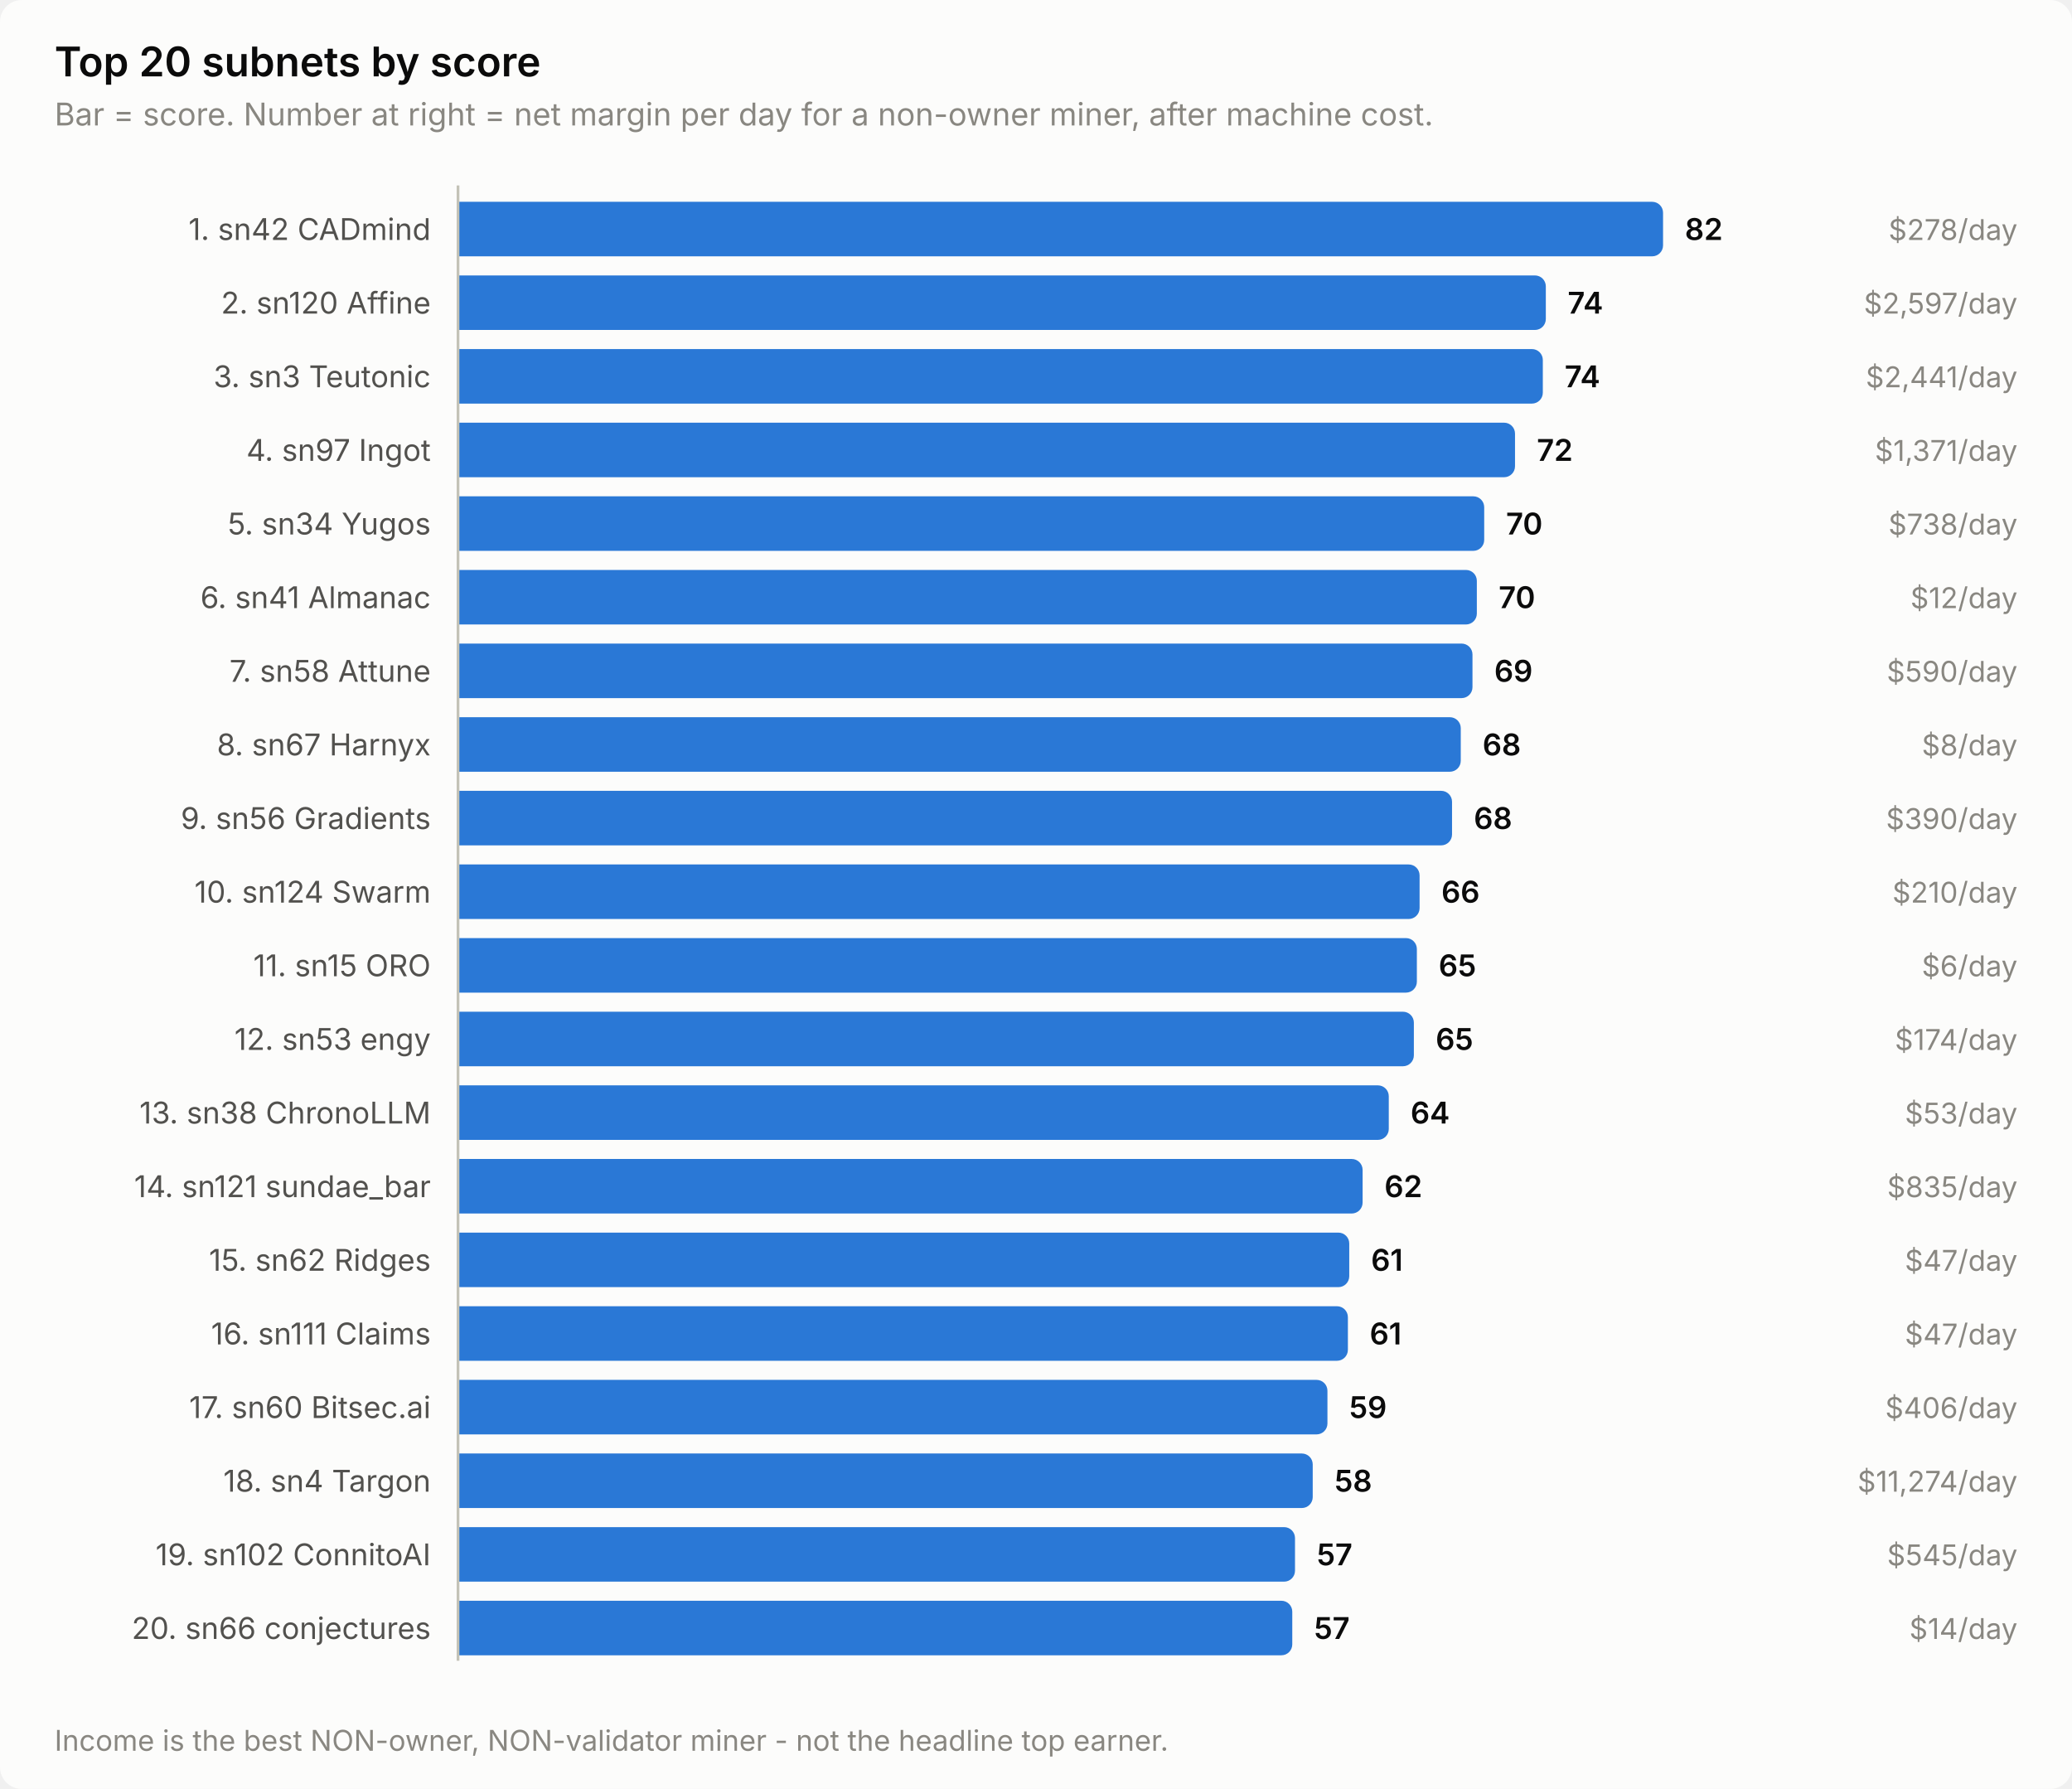
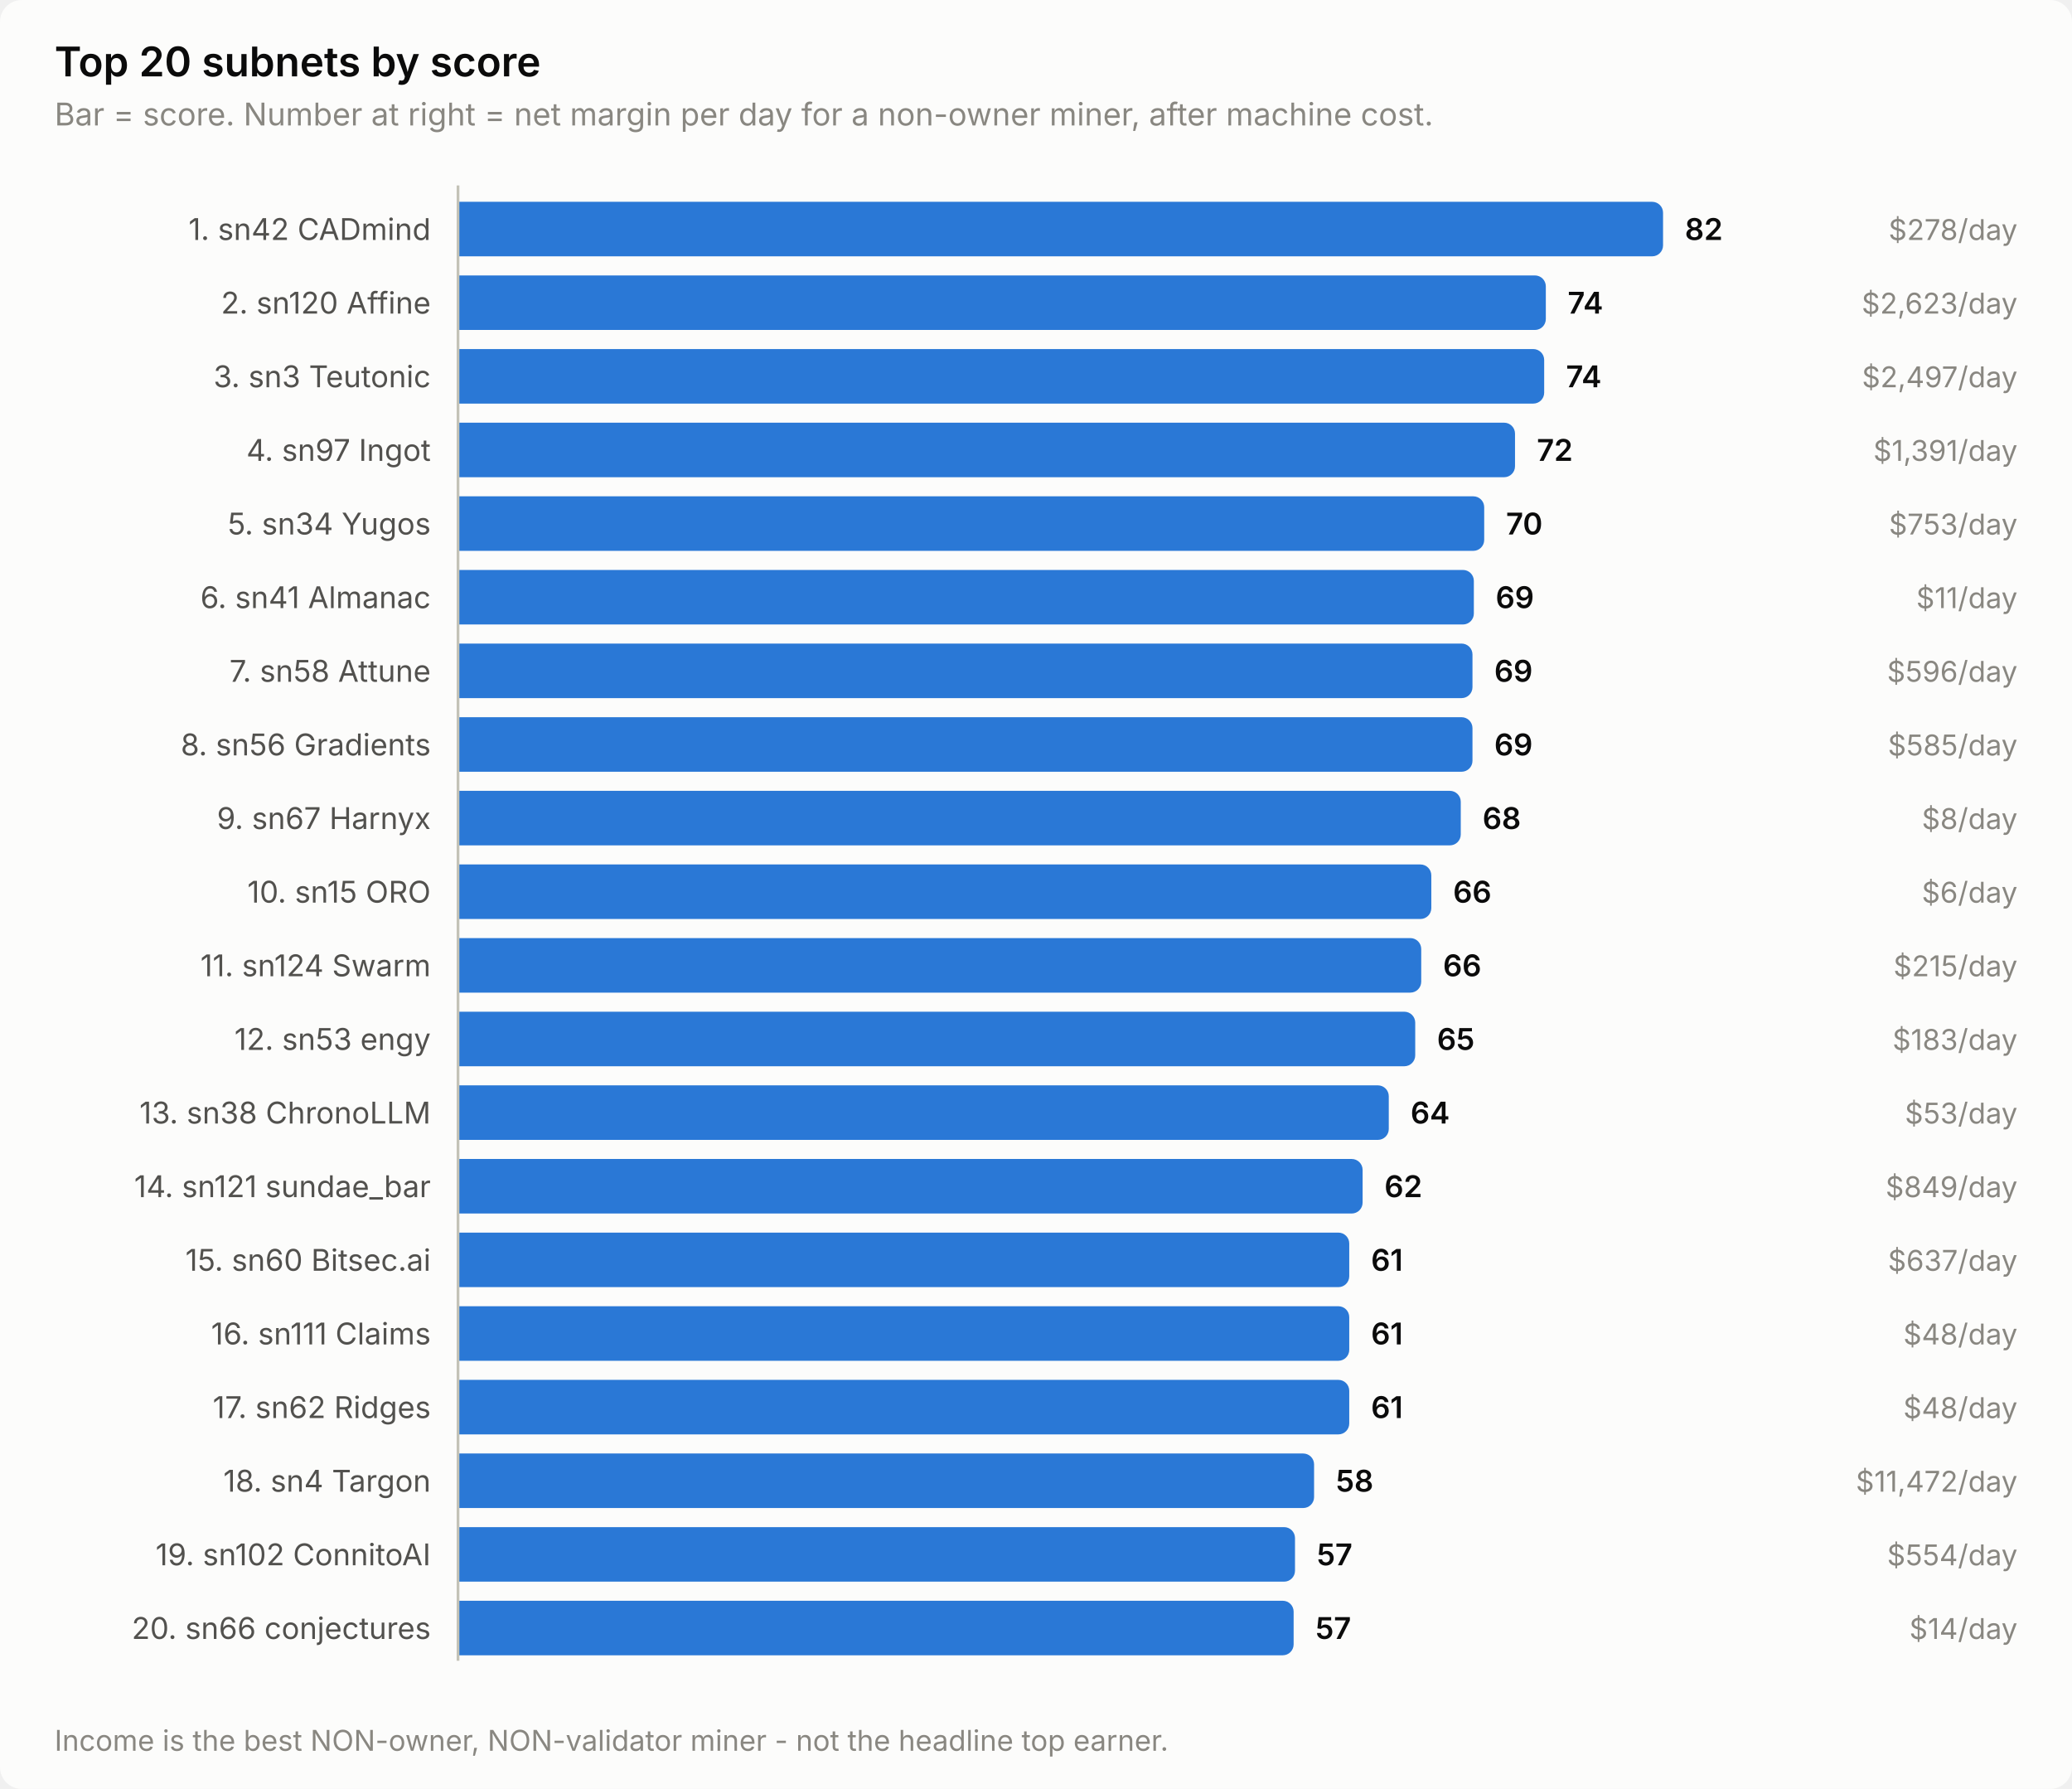
<svg xmlns="http://www.w3.org/2000/svg" width="760" height="656" viewBox="0 0 760 656" role="img" aria-label="Top 20 subnets by score">
  <style>
    text { font-family: system-ui, -apple-system, 'Segoe UI', sans-serif; }
    .t-title { font-size: 15px; font-weight: 600; }
    .t-sub { font-size: 11.5px; }
    .t-lab { font-size: 11px; }
    .t-val { font-size: 11px; font-weight: 600; font-variant-numeric: tabular-nums; }
    .t-tick { font-size: 10.5px; font-variant-numeric: tabular-nums; }

    .surface { fill: #fcfcfb; }
    .ink { fill: #0b0b0b; }
    .ink2 { fill: #52514e; }
    .muted { fill: #898781; }
    .grid { stroke: #e1e0d9; }
    .axis { stroke: #c3c2b7; }
    .accent { fill: #2a78d6; }
    .critical { fill: #d03b3b; }
    .deemph { fill: #d8d7d0; }

    @media (prefers-color-scheme: dark) {
      .surface { fill: #1a1a19; }
      .ink { fill: #ffffff; }
      .ink2 { fill: #c3c2b7; }
      .muted { fill: #898781; }
      .grid { stroke: #2c2c2a; }
      .axis { stroke: #383835; }
      .accent { fill: #3987e5; }
      .deemph { fill: #3a3a37; }
    }
</style>
  <rect class="surface" width="760" height="656" rx="8" />
  <text class="ink t-title" x="20" y="28">Top 20 subnets by score</text>
  <text class="muted t-sub" x="20" y="46">Bar = score. Number at right = net margin per day for a non-owner miner, after machine cost.</text>
  <text class="ink2 t-lab" x="158" y="88" text-anchor="end">1. sn42 CADmind</text>
  <path class="accent" d="M168.0,74.0 H606.0 a4.0,4.0 0 0 1 4.0,4.0 V90.0 a4.0,4.0 0 0 1 -4.0,4.0 H168.0 Z" />
  <text class="ink t-val" x="618.0" y="88">82</text>
  <text class="muted t-tick" x="740" y="88" text-anchor="end">$278/day</text>
  <text class="ink2 t-lab" x="158" y="115" text-anchor="end">2. sn120 Affine</text>
  <path class="accent" d="M168.0,101.0 H563.0 a4.0,4.0 0 0 1 4.0,4.0 V117.0 a4.0,4.0 0 0 1 -4.0,4.0 H168.0 Z" />
  <text class="ink t-val" x="575.0" y="115">74</text>
-   <text class="muted t-tick" x="740" y="115" text-anchor="end">$2,597/day</text>
+   <text class="muted t-tick" x="740" y="115" text-anchor="end">$2,623/day</text>
  <text class="ink2 t-lab" x="158" y="142" text-anchor="end">3. sn3 Teutonic</text>
-   <path class="accent" d="M168.0,128.0 H561.9 a4.0,4.0 0 0 1 4.0,4.0 V144.0 a4.0,4.0 0 0 1 -4.0,4.0 H168.0 Z" />
-   <text class="ink t-val" x="573.9" y="142">74</text>
-   <text class="muted t-tick" x="740" y="142" text-anchor="end">$2,441/day</text>
+   <path class="accent" d="M168.0,128.0 H562.4 a4.0,4.0 0 0 1 4.0,4.0 V144.0 a4.0,4.0 0 0 1 -4.0,4.0 H168.0 Z" />
+   <text class="ink t-val" x="574.4" y="142">74</text>
+   <text class="muted t-tick" x="740" y="142" text-anchor="end">$2,497/day</text>
  <text class="ink2 t-lab" x="158" y="169" text-anchor="end">4. sn97 Ingot</text>
  <path class="accent" d="M168.0,155.0 H551.7 a4.0,4.0 0 0 1 4.0,4.0 V171.0 a4.0,4.0 0 0 1 -4.0,4.0 H168.0 Z" />
  <text class="ink t-val" x="563.7" y="169">72</text>
-   <text class="muted t-tick" x="740" y="169" text-anchor="end">$1,371/day</text>
+   <text class="muted t-tick" x="740" y="169" text-anchor="end">$1,391/day</text>
  <text class="ink2 t-lab" x="158" y="196" text-anchor="end">5. sn34 Yugos</text>
  <path class="accent" d="M168.0,182.0 H540.4 a4.0,4.0 0 0 1 4.0,4.0 V198.0 a4.0,4.0 0 0 1 -4.0,4.0 H168.0 Z" />
  <text class="ink t-val" x="552.4" y="196">70</text>
-   <text class="muted t-tick" x="740" y="196" text-anchor="end">$738/day</text>
+   <text class="muted t-tick" x="740" y="196" text-anchor="end">$753/day</text>
  <text class="ink2 t-lab" x="158" y="223" text-anchor="end">6. sn41 Almanac</text>
-   <path class="accent" d="M168.0,209.0 H537.7 a4.0,4.0 0 0 1 4.0,4.0 V225.0 a4.0,4.0 0 0 1 -4.0,4.0 H168.0 Z" />
-   <text class="ink t-val" x="549.7" y="223">70</text>
-   <text class="muted t-tick" x="740" y="223" text-anchor="end">$12/day</text>
+   <path class="accent" d="M168.0,209.0 H536.6 a4.0,4.0 0 0 1 4.0,4.0 V225.0 a4.0,4.0 0 0 1 -4.0,4.0 H168.0 Z" />
+   <text class="ink t-val" x="548.6" y="223">69</text>
+   <text class="muted t-tick" x="740" y="223" text-anchor="end">$11/day</text>
  <text class="ink2 t-lab" x="158" y="250" text-anchor="end">7. sn58 Attune</text>
  <path class="accent" d="M168.0,236.0 H536.1 a4.0,4.0 0 0 1 4.0,4.0 V252.0 a4.0,4.0 0 0 1 -4.0,4.0 H168.0 Z" />
  <text class="ink t-val" x="548.1" y="250">69</text>
-   <text class="muted t-tick" x="740" y="250" text-anchor="end">$590/day</text>
-   <text class="ink2 t-lab" x="158" y="277" text-anchor="end">8. sn67 Harnyx</text>
-   <path class="accent" d="M168.0,263.0 H531.8 a4.0,4.0 0 0 1 4.0,4.0 V279.0 a4.0,4.0 0 0 1 -4.0,4.0 H168.0 Z" />
-   <text class="ink t-val" x="543.8" y="277">68</text>
-   <text class="muted t-tick" x="740" y="277" text-anchor="end">$8/day</text>
-   <text class="ink2 t-lab" x="158" y="304" text-anchor="end">9. sn56 Gradients</text>
-   <path class="accent" d="M168.0,290.0 H528.6 a4.0,4.0 0 0 1 4.0,4.0 V306.0 a4.0,4.0 0 0 1 -4.0,4.0 H168.0 Z" />
-   <text class="ink t-val" x="540.6" y="304">68</text>
-   <text class="muted t-tick" x="740" y="304" text-anchor="end">$390/day</text>
-   <text class="ink2 t-lab" x="158" y="331" text-anchor="end">10. sn124 Swarm</text>
-   <path class="accent" d="M168.0,317.0 H516.7 a4.0,4.0 0 0 1 4.0,4.0 V333.0 a4.0,4.0 0 0 1 -4.0,4.0 H168.0 Z" />
-   <text class="ink t-val" x="528.7" y="331">66</text>
-   <text class="muted t-tick" x="740" y="331" text-anchor="end">$210/day</text>
-   <text class="ink2 t-lab" x="158" y="358" text-anchor="end">11. sn15 ORO</text>
-   <path class="accent" d="M168.0,344.0 H515.7 a4.0,4.0 0 0 1 4.0,4.0 V360.0 a4.0,4.0 0 0 1 -4.0,4.0 H168.0 Z" />
-   <text class="ink t-val" x="527.7" y="358">65</text>
-   <text class="muted t-tick" x="740" y="358" text-anchor="end">$6/day</text>
+   <text class="muted t-tick" x="740" y="250" text-anchor="end">$596/day</text>
+   <text class="ink2 t-lab" x="158" y="277" text-anchor="end">8. sn56 Gradients</text>
+   <path class="accent" d="M168.0,263.0 H536.1 a4.0,4.0 0 0 1 4.0,4.0 V279.0 a4.0,4.0 0 0 1 -4.0,4.0 H168.0 Z" />
+   <text class="ink t-val" x="548.1" y="277">69</text>
+   <text class="muted t-tick" x="740" y="277" text-anchor="end">$585/day</text>
+   <text class="ink2 t-lab" x="158" y="304" text-anchor="end">9. sn67 Harnyx</text>
+   <path class="accent" d="M168.0,290.0 H531.8 a4.0,4.0 0 0 1 4.0,4.0 V306.0 a4.0,4.0 0 0 1 -4.0,4.0 H168.0 Z" />
+   <text class="ink t-val" x="543.8" y="304">68</text>
+   <text class="muted t-tick" x="740" y="304" text-anchor="end">$8/day</text>
+   <text class="ink2 t-lab" x="158" y="331" text-anchor="end">10. sn15 ORO</text>
+   <path class="accent" d="M168.0,317.0 H521.0 a4.0,4.0 0 0 1 4.0,4.0 V333.0 a4.0,4.0 0 0 1 -4.0,4.0 H168.0 Z" />
+   <text class="ink t-val" x="533.0" y="331">66</text>
+   <text class="muted t-tick" x="740" y="331" text-anchor="end">$6/day</text>
+   <text class="ink2 t-lab" x="158" y="358" text-anchor="end">11. sn124 Swarm</text>
+   <path class="accent" d="M168.0,344.0 H517.3 a4.0,4.0 0 0 1 4.0,4.0 V360.0 a4.0,4.0 0 0 1 -4.0,4.0 H168.0 Z" />
+   <text class="ink t-val" x="529.3" y="358">66</text>
+   <text class="muted t-tick" x="740" y="358" text-anchor="end">$215/day</text>
  <text class="ink2 t-lab" x="158" y="385" text-anchor="end">12. sn53 engy</text>
-   <path class="accent" d="M168.0,371.0 H514.6 a4.0,4.0 0 0 1 4.0,4.0 V387.0 a4.0,4.0 0 0 1 -4.0,4.0 H168.0 Z" />
-   <text class="ink t-val" x="526.6" y="385">65</text>
-   <text class="muted t-tick" x="740" y="385" text-anchor="end">$174/day</text>
+   <path class="accent" d="M168.0,371.0 H515.1 a4.0,4.0 0 0 1 4.0,4.0 V387.0 a4.0,4.0 0 0 1 -4.0,4.0 H168.0 Z" />
+   <text class="ink t-val" x="527.1" y="385">65</text>
+   <text class="muted t-tick" x="740" y="385" text-anchor="end">$183/day</text>
  <text class="ink2 t-lab" x="158" y="412" text-anchor="end">13. sn38 ChronoLLM</text>
  <path class="accent" d="M168.0,398.0 H505.4 a4.0,4.0 0 0 1 4.0,4.0 V414.0 a4.0,4.0 0 0 1 -4.0,4.0 H168.0 Z" />
  <text class="ink t-val" x="517.4" y="412">64</text>
  <text class="muted t-tick" x="740" y="412" text-anchor="end">$53/day</text>
  <text class="ink2 t-lab" x="158" y="439" text-anchor="end">14. sn121 sundae_bar</text>
  <path class="accent" d="M168.0,425.0 H495.8 a4.0,4.0 0 0 1 4.0,4.0 V441.0 a4.0,4.0 0 0 1 -4.0,4.0 H168.0 Z" />
  <text class="ink t-val" x="507.8" y="439">62</text>
-   <text class="muted t-tick" x="740" y="439" text-anchor="end">$835/day</text>
-   <text class="ink2 t-lab" x="158" y="466" text-anchor="end">15. sn62 Ridges</text>
+   <text class="muted t-tick" x="740" y="439" text-anchor="end">$849/day</text>
+   <text class="ink2 t-lab" x="158" y="466" text-anchor="end">15. sn60 Bitsec.ai</text>
  <path class="accent" d="M168.0,452.0 H490.9 a4.0,4.0 0 0 1 4.0,4.0 V468.0 a4.0,4.0 0 0 1 -4.0,4.0 H168.0 Z" />
  <text class="ink t-val" x="502.9" y="466">61</text>
-   <text class="muted t-tick" x="740" y="466" text-anchor="end">$47/day</text>
+   <text class="muted t-tick" x="740" y="466" text-anchor="end">$637/day</text>
  <text class="ink2 t-lab" x="158" y="493" text-anchor="end">16. sn111 Claims</text>
-   <path class="accent" d="M168.0,479.0 H490.4 a4.0,4.0 0 0 1 4.0,4.0 V495.0 a4.0,4.0 0 0 1 -4.0,4.0 H168.0 Z" />
-   <text class="ink t-val" x="502.4" y="493">61</text>
-   <text class="muted t-tick" x="740" y="493" text-anchor="end">$47/day</text>
-   <text class="ink2 t-lab" x="158" y="520" text-anchor="end">17. sn60 Bitsec.ai</text>
-   <path class="accent" d="M168.0,506.0 H482.9 a4.0,4.0 0 0 1 4.0,4.0 V522.0 a4.0,4.0 0 0 1 -4.0,4.0 H168.0 Z" />
-   <text class="ink t-val" x="494.9" y="520">59</text>
-   <text class="muted t-tick" x="740" y="520" text-anchor="end">$406/day</text>
+   <path class="accent" d="M168.0,479.0 H490.9 a4.0,4.0 0 0 1 4.0,4.0 V495.0 a4.0,4.0 0 0 1 -4.0,4.0 H168.0 Z" />
+   <text class="ink t-val" x="502.9" y="493">61</text>
+   <text class="muted t-tick" x="740" y="493" text-anchor="end">$48/day</text>
+   <text class="ink2 t-lab" x="158" y="520" text-anchor="end">17. sn62 Ridges</text>
+   <path class="accent" d="M168.0,506.0 H490.9 a4.0,4.0 0 0 1 4.0,4.0 V522.0 a4.0,4.0 0 0 1 -4.0,4.0 H168.0 Z" />
+   <text class="ink t-val" x="502.9" y="520">61</text>
+   <text class="muted t-tick" x="740" y="520" text-anchor="end">$48/day</text>
  <text class="ink2 t-lab" x="158" y="547" text-anchor="end">18. sn4 Targon</text>
-   <path class="accent" d="M168.0,533.0 H477.5 a4.0,4.0 0 0 1 4.0,4.0 V549.0 a4.0,4.0 0 0 1 -4.0,4.0 H168.0 Z" />
-   <text class="ink t-val" x="489.5" y="547">58</text>
-   <text class="muted t-tick" x="740" y="547" text-anchor="end">$11,274/day</text>
+   <path class="accent" d="M168.0,533.0 H478.0 a4.0,4.0 0 0 1 4.0,4.0 V549.0 a4.0,4.0 0 0 1 -4.0,4.0 H168.0 Z" />
+   <text class="ink t-val" x="490.0" y="547">58</text>
+   <text class="muted t-tick" x="740" y="547" text-anchor="end">$11,472/day</text>
  <text class="ink2 t-lab" x="158" y="574" text-anchor="end">19. sn102 ConnitoAI</text>
  <path class="accent" d="M168.0,560.0 H471.0 a4.0,4.0 0 0 1 4.0,4.0 V576.0 a4.0,4.0 0 0 1 -4.0,4.0 H168.0 Z" />
  <text class="ink t-val" x="483.0" y="574">57</text>
-   <text class="muted t-tick" x="740" y="574" text-anchor="end">$545/day</text>
+   <text class="muted t-tick" x="740" y="574" text-anchor="end">$554/day</text>
  <text class="ink2 t-lab" x="158" y="601" text-anchor="end">20. sn66 conjectures</text>
-   <path class="accent" d="M168.0,587.0 H470.0 a4.0,4.0 0 0 1 4.0,4.0 V603.0 a4.0,4.0 0 0 1 -4.0,4.0 H168.0 Z" />
-   <text class="ink t-val" x="482.0" y="601">57</text>
+   <path class="accent" d="M168.0,587.0 H470.5 a4.0,4.0 0 0 1 4.0,4.0 V603.0 a4.0,4.0 0 0 1 -4.0,4.0 H168.0 Z" />
+   <text class="ink t-val" x="482.5" y="601">57</text>
  <text class="muted t-tick" x="740" y="601" text-anchor="end">$14/day</text>
  <line class="axis" x1="168" y1="68" x2="168" y2="609" stroke-width="1" />
  <text class="muted t-tick" x="20" y="642">Income is the best NON-owner, NON-validator miner - not the headline top earner.</text>
</svg>
